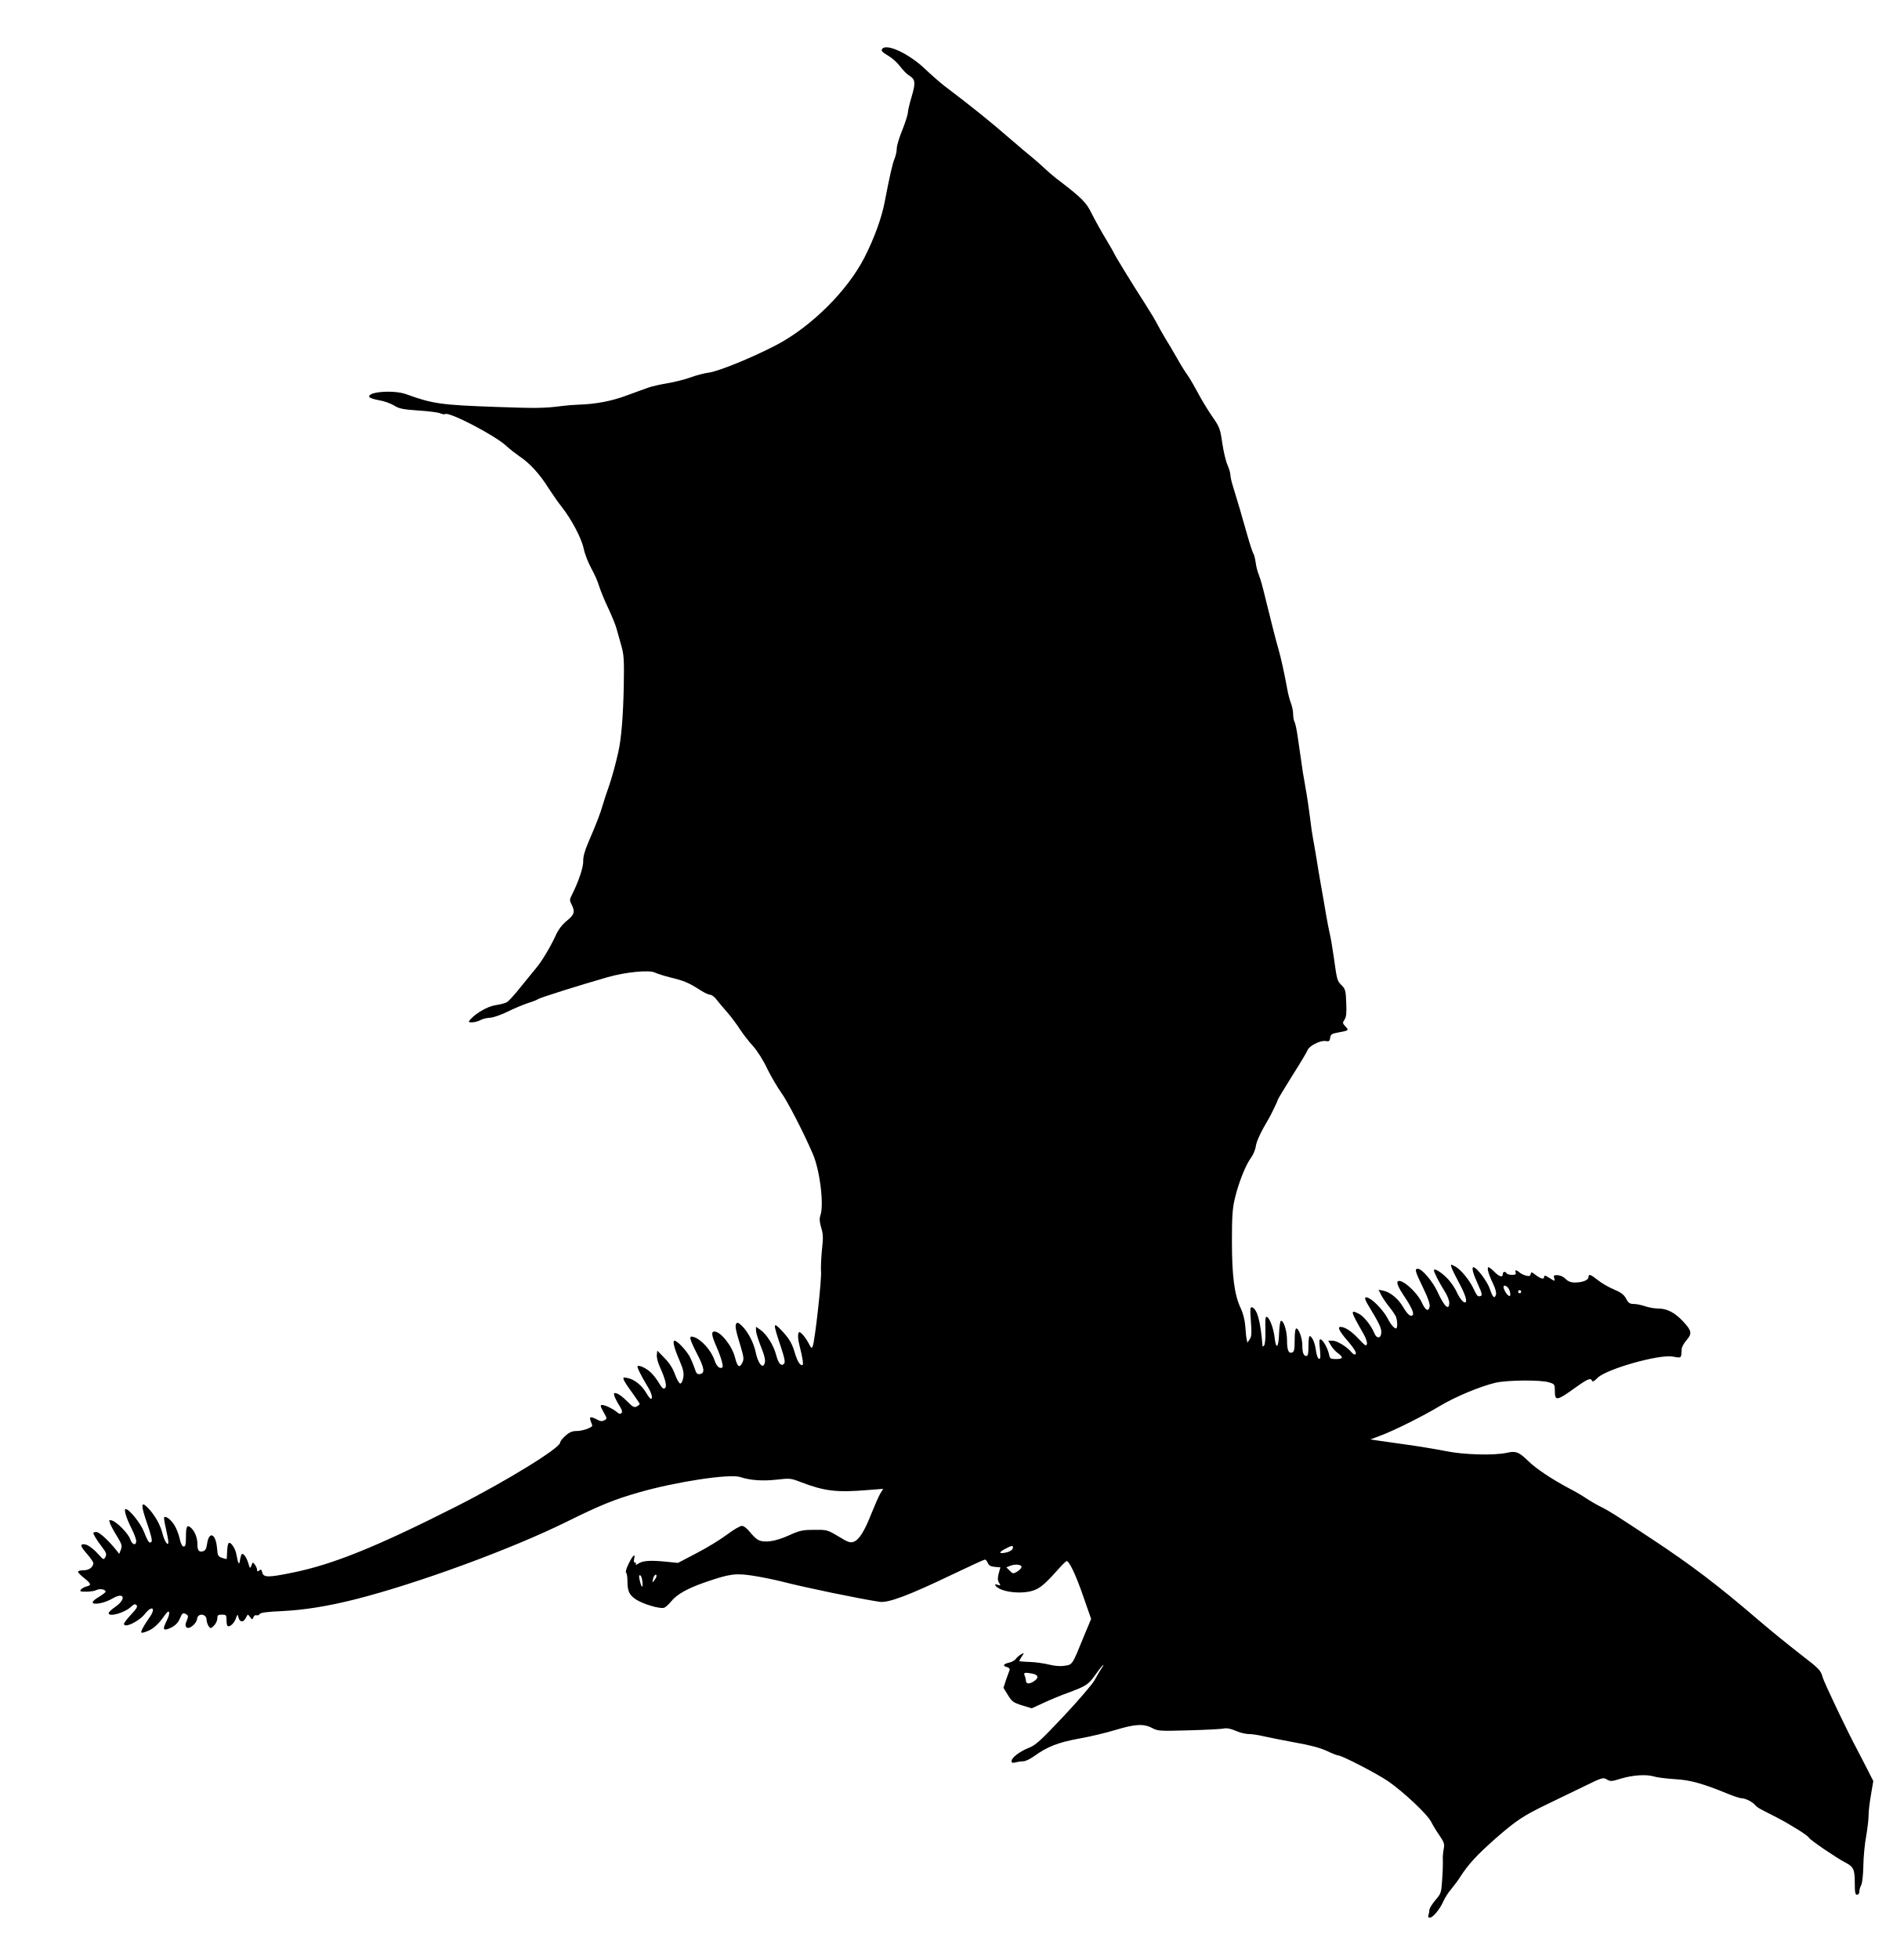
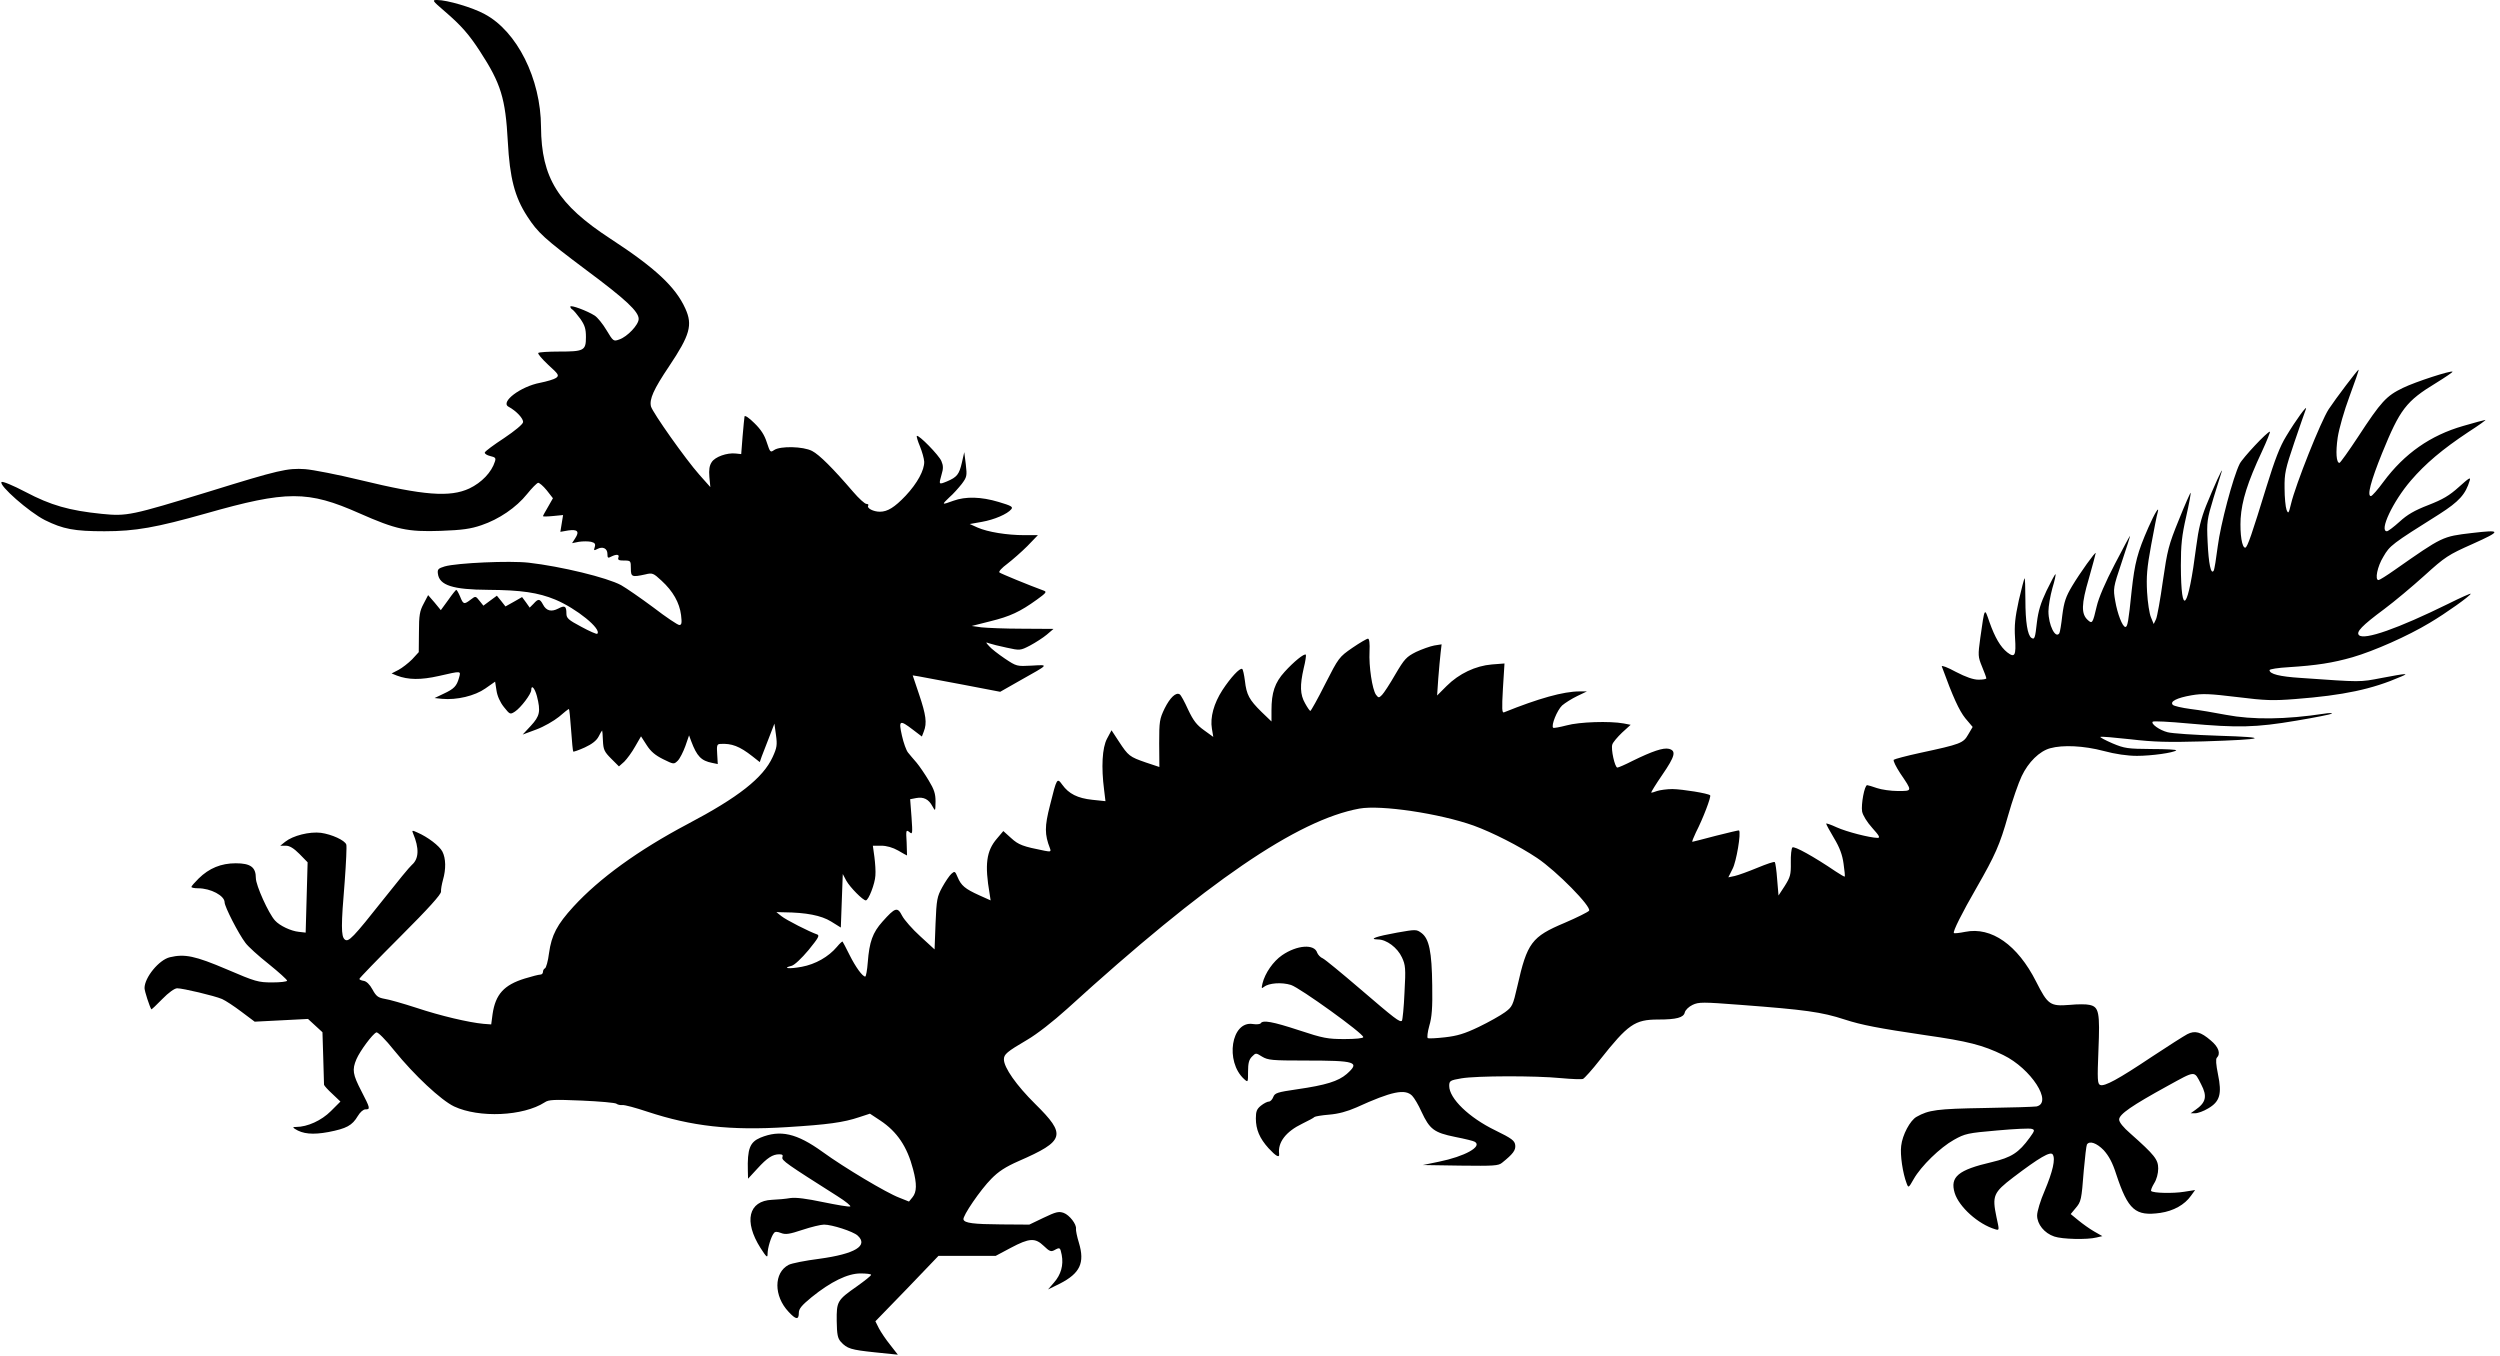
- <svg xmlns="http://www.w3.org/2000/svg" version="1.0" width="1244pt" height="1280pt" viewBox="0 0 1244 1280" preserveAspectRatio="xMidYMid meet">
-   <g transform="translate(0,1280) scale(0.1,-0.1)" fill="#000000" stroke="none">
-     <path d="M5767 12483 c-13 -13 -6 -21 38 -48 25 -14 59 -45 76 -68 17 -23 43 -50 59 -60 42 -26 44 -46 17 -139 -14 -46 -25 -94 -25 -107 -1 -13 -17 -63 -36 -111 -20 -48 -36 -102 -36 -119 0 -17 -6 -46 -13 -64 -15 -34 -32 -111 -67 -291 -19 -100 -69 -237 -131 -358 -112 -219 -349 -454 -579 -574 -158 -82 -376 -171 -440 -179 -30 -4 -83 -18 -118 -31 -35 -13 -103 -30 -150 -38 -48 -8 -105 -21 -127 -29 -22 -8 -85 -31 -140 -51 -98 -37 -205 -57 -315 -60 -30 -1 -80 -5 -110 -9 -113 -15 -172 -15 -425 -6 -365 13 -416 20 -593 84 -79 28 -250 16 -239 -18 2 -7 30 -16 63 -22 33 -5 77 -21 98 -34 33 -21 58 -26 156 -33 65 -4 130 -12 145 -18 15 -6 30 -9 32 -6 21 21 329 -139 403 -209 19 -18 58 -48 85 -67 65 -43 131 -114 189 -207 26 -40 64 -95 85 -121 66 -84 130 -205 145 -274 7 -35 30 -94 50 -130 21 -37 44 -90 52 -119 9 -28 35 -92 59 -142 23 -49 47 -108 53 -130 6 -22 20 -71 31 -110 18 -63 20 -91 17 -270 -4 -192 -16 -345 -36 -430 -18 -81 -43 -171 -62 -225 -11 -30 -28 -82 -38 -115 -18 -62 -36 -110 -96 -250 -23 -53 -34 -94 -33 -120 2 -39 -29 -132 -72 -218 -18 -34 -18 -40 -4 -67 24 -47 19 -66 -32 -107 -31 -26 -55 -57 -73 -98 -33 -71 -86 -161 -124 -207 -15 -18 -61 -74 -102 -125 -40 -51 -82 -97 -93 -102 -10 -6 -43 -14 -74 -19 -52 -8 -131 -54 -167 -97 -11 -13 -8 -15 16 -15 16 1 40 7 54 15 14 8 41 14 60 15 19 0 70 17 115 39 44 22 105 47 135 57 30 9 60 21 66 26 12 9 272 91 454 143 119 34 274 49 310 30 14 -7 62 -22 106 -33 83 -20 114 -33 191 -82 26 -17 55 -30 64 -30 10 0 28 -14 41 -31 13 -17 44 -54 69 -82 25 -29 62 -78 82 -109 20 -31 58 -81 86 -111 29 -33 68 -93 94 -149 25 -51 66 -121 91 -156 40 -54 147 -261 207 -401 47 -107 75 -338 49 -405 -6 -18 -5 -40 6 -77 13 -42 14 -68 5 -145 -5 -52 -8 -115 -6 -141 5 -51 -40 -454 -54 -488 -7 -18 -10 -16 -28 20 -12 22 -30 48 -41 58 -20 18 -20 18 -26 0 -3 -10 0 -43 8 -73 22 -87 28 -130 18 -130 -16 0 -32 26 -48 80 -19 63 -36 92 -83 143 -62 65 -62 57 -8 -105 25 -75 29 -100 20 -109 -19 -19 -37 3 -52 60 -15 59 -61 133 -102 162 l-29 20 0 -25 c0 -13 14 -58 30 -99 31 -78 35 -103 22 -125 -14 -21 -40 18 -53 78 -13 66 -51 138 -91 177 -22 21 -31 25 -37 14 -9 -14 -5 -39 30 -153 20 -68 21 -80 9 -103 -19 -36 -31 -27 -47 35 -19 76 -94 170 -135 170 -22 0 -18 -27 14 -100 30 -68 47 -129 38 -135 -18 -11 -38 8 -51 47 -21 64 -86 137 -136 152 -34 11 -30 -8 22 -110 49 -95 53 -127 18 -132 -17 -3 -24 5 -33 35 -7 21 -21 55 -31 75 -21 41 -83 108 -101 108 -15 0 -3 -49 33 -131 24 -57 29 -79 24 -110 -4 -22 -12 -39 -20 -39 -7 0 -22 27 -34 59 -14 40 -37 76 -69 108 l-47 48 -3 -27 c-2 -15 6 -49 18 -75 38 -85 50 -131 35 -143 -10 -8 -19 0 -38 32 -14 24 -38 55 -54 70 -29 28 -77 51 -87 41 -5 -5 23 -62 69 -138 24 -39 32 -75 18 -75 -5 0 -18 18 -31 40 -27 47 -77 88 -121 96 -28 6 -31 4 -25 -12 4 -11 29 -49 56 -85 26 -37 48 -69 48 -72 0 -4 -9 -11 -19 -17 -17 -8 -27 -3 -63 34 -24 25 -54 47 -66 51 -21 6 -23 4 -17 -17 4 -12 18 -40 32 -62 17 -27 22 -41 14 -49 -7 -7 -16 -6 -28 5 -25 22 -79 48 -98 48 -14 0 -13 -7 8 -45 25 -44 25 -45 6 -55 -14 -8 -27 -7 -48 5 -43 22 -52 20 -41 -11 6 -14 10 -27 10 -29 0 -13 -64 -35 -99 -35 -31 0 -49 -7 -76 -31 -19 -17 -35 -37 -35 -45 0 -35 -350 -251 -680 -418 -520 -263 -805 -378 -1066 -431 -160 -33 -192 -33 -200 0 -5 20 -9 23 -20 14 -11 -9 -14 -8 -14 3 0 8 -6 23 -14 34 -14 19 -15 18 -23 -5 -9 -22 -10 -21 -21 17 -14 45 -39 73 -46 51 -3 -8 -7 -25 -9 -39 -4 -30 -12 -14 -22 42 -6 40 -39 88 -51 75 -5 -4 -9 -29 -10 -55 -1 -26 -2 -48 -3 -49 0 -1 -14 3 -30 8 -26 9 -29 15 -33 65 -8 95 -53 113 -65 25 -4 -28 -11 -42 -24 -46 -29 -9 -39 3 -39 46 0 42 -18 87 -45 109 -23 19 -30 5 -30 -63 0 -48 -3 -62 -15 -62 -9 0 -19 18 -26 52 -6 28 -22 68 -34 87 -22 36 -57 63 -67 52 -3 -3 2 -36 11 -73 9 -38 16 -77 16 -88 0 -34 -26 4 -39 58 -13 52 -48 115 -89 159 -53 57 -55 30 -7 -107 22 -64 31 -103 25 -109 -14 -14 -23 -1 -50 67 -21 54 -96 147 -119 147 -14 0 5 -62 40 -130 16 -32 29 -67 29 -79 0 -33 -27 -25 -39 12 -13 37 -85 111 -119 122 -21 6 -21 5 -12 -21 6 -15 26 -53 46 -84 30 -50 33 -60 24 -85 l-11 -28 -22 28 c-50 62 -109 115 -127 115 -11 0 -20 -3 -20 -6 0 -10 22 -47 56 -91 29 -38 32 -48 23 -66 -11 -20 -12 -20 -44 15 -41 45 -75 68 -97 68 -27 0 -22 -14 22 -65 22 -25 40 -52 40 -58 -1 -27 -28 -47 -64 -47 -20 0 -36 -4 -36 -10 0 -5 18 -24 40 -41 47 -38 49 -46 15 -55 -13 -3 -29 -12 -36 -20 -10 -12 -4 -14 35 -14 26 0 56 5 67 11 21 11 59 4 59 -11 0 -4 -20 -20 -45 -35 -25 -14 -43 -31 -39 -37 10 -16 81 -1 130 28 75 44 92 -2 19 -54 -25 -17 -45 -36 -45 -42 0 -28 105 2 147 42 18 17 26 19 35 10 9 -9 0 -24 -35 -61 -26 -28 -47 -55 -47 -61 0 -31 97 14 137 65 49 61 74 37 28 -26 -36 -51 -57 -90 -51 -96 3 -4 24 2 46 12 38 17 69 47 111 107 27 37 34 12 11 -36 -28 -56 -28 -69 1 -61 41 13 69 36 83 71 15 36 20 39 43 25 12 -8 12 -14 1 -41 -10 -23 -10 -34 -1 -43 16 -16 65 23 69 56 5 40 62 33 62 -7 0 -12 6 -30 13 -41 13 -17 15 -17 35 3 12 12 22 33 22 47 0 21 5 25 30 25 27 0 30 -3 30 -33 0 -19 3 -37 6 -40 12 -12 42 13 54 45 12 33 12 33 19 8 8 -30 30 -32 45 -5 6 11 12 22 14 24 1 3 9 -4 16 -15 14 -18 15 -18 22 -1 3 10 13 16 20 13 7 -3 17 1 21 8 6 9 48 15 143 19 146 7 298 31 481 77 403 102 1021 328 1384 508 214 106 312 146 471 191 239 69 593 123 661 100 67 -22 148 -27 238 -17 86 10 93 9 155 -15 156 -60 237 -70 438 -53 l103 8 -20 -33 c-11 -19 -36 -77 -57 -129 -45 -115 -81 -172 -116 -184 -22 -8 -38 -3 -99 35 -72 43 -75 44 -159 43 -76 0 -94 -4 -167 -37 -86 -39 -160 -50 -200 -28 -12 6 -35 29 -53 51 -19 24 -40 40 -52 40 -12 0 -55 -25 -96 -56 -41 -31 -130 -86 -198 -121 l-124 -65 -78 8 c-101 10 -151 7 -180 -12 -14 -9 -21 -11 -18 -5 4 6 2 11 -4 11 -8 0 -10 9 -6 26 10 40 -11 20 -38 -37 -13 -27 -20 -51 -15 -55 5 -3 9 -27 9 -54 0 -67 12 -92 56 -121 46 -30 157 -63 183 -54 10 3 31 22 48 43 37 45 104 83 219 123 160 55 197 61 310 44 54 -8 142 -26 194 -39 150 -39 515 -114 637 -132 56 -9 192 42 471 176 115 55 213 100 218 100 5 0 14 -10 19 -23 7 -16 20 -23 46 -25 l36 -3 -11 -40 c-8 -30 -7 -45 2 -60 12 -19 11 -20 -9 -14 -15 5 -19 4 -15 -4 27 -42 167 -61 249 -33 46 16 78 44 167 144 24 27 46 48 50 48 17 0 61 -92 109 -232 l51 -146 -51 -122 c-73 -180 -71 -177 -123 -184 -28 -5 -66 -1 -103 8 -32 8 -88 16 -125 17 -38 1 -68 4 -68 6 0 2 8 15 17 30 17 26 17 26 -4 14 -12 -6 -28 -20 -35 -30 -7 -10 -28 -22 -46 -25 -37 -9 -42 -21 -11 -29 12 -3 19 -11 16 -19 -3 -7 -13 -36 -23 -64 l-17 -52 29 -47 c26 -43 36 -50 93 -68 l63 -19 76 35 c43 20 114 50 160 66 120 45 134 53 181 120 42 60 71 87 35 34 -10 -16 -30 -49 -44 -75 -15 -26 -105 -131 -201 -233 -150 -159 -181 -188 -228 -206 -61 -25 -111 -64 -111 -86 0 -12 6 -13 28 -8 15 4 37 7 49 7 12 -1 43 14 70 33 85 62 160 91 293 115 69 12 175 37 237 56 129 39 186 43 242 13 38 -20 51 -20 238 -15 109 3 212 8 229 12 22 4 46 -1 79 -15 26 -12 64 -21 83 -21 20 0 63 -6 96 -14 34 -8 126 -26 206 -41 98 -17 166 -35 209 -55 35 -17 69 -30 76 -30 23 0 250 -117 325 -168 100 -69 257 -216 282 -266 11 -22 36 -63 55 -90 30 -44 33 -55 27 -86 -4 -19 -7 -51 -6 -70 1 -19 0 -77 -4 -128 -6 -90 -7 -94 -45 -138 -21 -25 -39 -54 -39 -64 0 -10 -3 -25 -6 -34 -4 -10 -1 -16 9 -16 20 0 66 55 89 108 11 24 34 60 52 80 17 21 45 57 60 82 51 79 108 141 227 246 137 120 185 151 338 225 62 30 170 82 240 116 120 59 127 61 151 46 24 -14 32 -13 93 6 77 23 167 29 217 13 19 -6 79 -13 134 -17 101 -5 185 -29 350 -97 38 -15 77 -28 88 -28 24 0 70 -24 87 -44 7 -9 25 -22 40 -29 14 -8 60 -31 101 -52 87 -45 206 -119 211 -133 5 -13 183 -134 236 -161 55 -28 63 -45 63 -135 0 -61 3 -76 15 -76 8 0 15 9 15 21 0 11 5 30 12 42 7 13 13 68 14 127 1 58 9 143 18 190 8 47 16 108 16 135 0 28 7 90 16 139 l15 89 -50 98 c-28 54 -55 107 -60 116 -51 93 -212 430 -221 464 -12 44 -23 56 -127 136 -123 96 -189 150 -293 238 -264 227 -439 359 -685 522 -259 171 -287 189 -345 218 -30 15 -73 40 -95 55 -22 15 -70 44 -108 63 -120 64 -220 131 -270 180 -60 59 -82 68 -138 55 -83 -19 -284 -14 -404 11 -60 12 -175 31 -255 42 -80 11 -165 23 -190 27 l-45 7 61 23 c84 30 279 127 394 196 102 61 261 127 361 151 77 18 295 20 350 3 37 -11 39 -13 39 -54 0 -71 11 -69 138 22 77 55 97 63 105 42 3 -9 16 -2 36 19 58 58 404 156 493 139 57 -10 54 -13 57 51 1 12 15 38 32 57 37 43 34 61 -24 123 -52 56 -104 83 -160 83 -25 0 -64 7 -87 15 -23 8 -57 15 -74 15 -26 0 -35 6 -50 34 -14 27 -33 41 -80 61 -34 14 -82 42 -105 61 -48 38 -61 42 -61 19 0 -19 -40 -35 -89 -35 -26 0 -44 7 -60 23 -13 14 -34 24 -52 25 -26 1 -29 -2 -23 -20 6 -21 6 -21 -30 1 -30 19 -36 20 -36 7 0 -18 -23 -12 -60 17 -23 17 -25 17 -28 2 -3 -13 -10 -15 -30 -10 -15 4 -34 13 -43 21 -20 18 -33 18 -25 -1 4 -11 -2 -15 -24 -15 -16 0 -32 5 -35 10 -9 15 -25 12 -25 -5 0 -24 -24 -17 -55 15 -16 16 -33 30 -38 30 -13 0 -1 -44 29 -107 16 -32 23 -61 19 -73 -9 -29 -21 -17 -40 39 -16 48 -86 141 -107 141 -13 0 -3 -40 27 -106 35 -76 35 -84 5 -84 -5 0 -18 20 -29 45 -26 58 -86 132 -124 151 -28 15 -29 15 -22 -8 4 -13 27 -59 51 -104 41 -76 55 -124 36 -124 -13 0 -36 30 -55 72 -9 20 -33 56 -53 78 -40 44 -94 78 -94 60 0 -14 33 -78 70 -137 17 -26 30 -60 30 -75 0 -56 -33 -25 -77 72 -31 67 -101 150 -128 150 -23 0 -18 -17 34 -124 31 -63 46 -107 43 -122 -7 -38 -27 -28 -52 27 -34 71 -134 158 -157 136 -8 -9 7 -44 41 -94 48 -71 68 -115 57 -126 -14 -14 -34 5 -65 57 -30 51 -83 94 -127 103 l-31 6 17 -34 c10 -19 32 -52 50 -74 18 -22 37 -50 44 -62 13 -25 15 -83 3 -83 -13 0 -37 30 -56 68 -23 44 -83 110 -118 128 -35 18 -37 4 -5 -48 69 -114 84 -146 83 -173 -1 -42 -30 -45 -46 -5 -20 49 -67 108 -99 125 -60 31 -58 21 28 -129 16 -27 26 -57 23 -68 -4 -16 -12 -11 -56 36 -45 48 -87 76 -117 76 -21 0 -6 -30 46 -90 51 -59 67 -90 46 -90 -5 0 -15 8 -22 17 -28 34 -93 73 -121 73 l-29 0 18 -31 c10 -17 30 -40 46 -51 37 -27 34 -38 -13 -38 -35 0 -40 3 -45 28 -8 40 -38 95 -54 100 -11 4 -12 -8 -6 -63 5 -54 4 -66 -7 -63 -7 3 -16 26 -19 54 -6 49 -26 94 -41 94 -5 0 -8 -29 -8 -65 0 -49 -3 -65 -14 -65 -18 0 -26 22 -26 71 0 44 -23 109 -39 109 -7 0 -11 -29 -11 -75 0 -60 -3 -77 -16 -82 -24 -9 -34 15 -34 80 0 59 -21 127 -39 127 -6 0 -11 -36 -13 -83 -3 -94 -20 -109 -29 -27 -7 58 -30 123 -48 134 -13 8 -14 -4 -12 -99 1 -38 -3 -77 -8 -85 -6 -8 -11 -10 -11 -5 -13 162 -35 243 -69 253 -12 4 -13 -12 -7 -92 6 -78 4 -100 -8 -117 l-15 -22 -5 24 c-3 13 -7 52 -9 87 -3 38 -15 84 -30 115 -41 86 -57 210 -57 435 0 166 3 215 20 285 24 101 71 218 105 263 13 17 28 51 31 75 6 36 34 95 84 179 15 25 60 118 60 125 0 3 42 73 94 156 52 82 97 157 100 167 9 27 82 65 116 60 25 -4 29 -1 32 21 3 22 10 27 48 34 74 13 76 15 52 40 -20 21 -20 25 -6 45 11 17 14 42 11 109 -3 80 -6 91 -30 115 -30 30 -30 30 -52 188 -9 63 -21 133 -27 155 -5 22 -16 78 -24 125 -8 47 -22 132 -33 190 -10 58 -24 139 -30 180 -7 41 -16 95 -21 120 -5 25 -14 88 -20 140 -7 52 -18 133 -27 180 -8 47 -16 96 -19 110 -2 14 -8 54 -13 90 -5 36 -15 101 -21 144 -6 44 -15 87 -20 97 -6 10 -10 34 -10 53 0 20 -7 53 -15 73 -8 21 -19 63 -24 93 -17 95 -41 203 -56 255 -14 47 -51 191 -81 315 -27 111 -37 146 -49 176 -7 17 -17 53 -20 80 -4 27 -11 54 -16 59 -4 6 -22 60 -39 120 -35 125 -64 223 -91 310 -11 33 -19 70 -19 82 0 12 -9 42 -19 65 -11 24 -26 88 -34 143 -14 95 -17 104 -70 180 -30 44 -72 114 -93 155 -22 41 -51 91 -65 110 -14 19 -45 69 -68 110 -23 41 -58 100 -77 130 -18 30 -42 73 -53 94 -10 21 -47 82 -81 135 -82 127 -200 320 -200 326 0 2 -24 44 -53 92 -29 48 -71 123 -92 165 -38 78 -66 105 -234 233 -14 11 -46 38 -71 61 -25 24 -63 57 -86 76 -23 18 -80 67 -128 108 -150 130 -264 222 -444 358 -31 24 -89 75 -129 113 -101 96 -244 164 -276 132z m4097 -8115 c5 -15 7 -31 3 -35 -8 -8 -33 23 -41 50 -8 30 27 16 38 -15z m76 -8 c0 -5 -4 -10 -10 -10 -5 0 -10 5 -10 10 0 6 5 10 10 10 6 0 10 -4 10 -10z m-3322 -1677 c-2 -9 -18 -21 -36 -25 -53 -14 -61 -3 -17 20 49 26 57 27 53 5z m57 -121 c0 -7 -12 -21 -27 -30 -27 -16 -29 -16 -50 5 l-22 22 25 10 c32 13 74 9 74 -7z m-2477 -98 c4 -46 -6 -40 -18 11 -6 26 -5 35 3 32 7 -2 13 -21 15 -43z m92 38 c0 -5 -6 -17 -14 -27 -13 -18 -14 -18 -9 8 5 24 23 39 23 19z m2459 -638 c36 -8 40 -27 9 -48 -30 -21 -54 -20 -54 2 -1 9 -4 25 -9 35 -8 19 2 21 54 11z" />
+ <svg xmlns="http://www.w3.org/2000/svg" version="1.0" width="1280pt" height="694pt" viewBox="0 0 1280 694" preserveAspectRatio="xMidYMid meet">
+   <g transform="translate(0,694) scale(0.1,-0.1)" fill="#000000" stroke="none">
+     <path d="M2277 6882 c85 -73 124 -118 180 -204 108 -166 131 -241 143 -463 10 -186 35 -283 99 -382 55 -85 87 -114 303 -276 203 -151 268 -212 268 -250 0 -30 -58 -91 -99 -105 -30 -11 -31 -10 -66 48 -19 32 -46 65 -60 74 -37 24 -125 57 -125 46 0 -5 5 -12 11 -15 6 -4 24 -25 40 -47 23 -33 29 -51 29 -94 0 -69 -10 -74 -138 -74 -54 0 -102 -3 -106 -7 -4 -4 19 -31 51 -61 54 -49 57 -54 40 -67 -10 -7 -47 -18 -82 -25 -100 -19 -204 -98 -162 -122 41 -22 78 -62 75 -80 -2 -11 -42 -44 -97 -81 -52 -34 -97 -67 -99 -74 -1 -6 11 -14 28 -18 26 -6 30 -10 24 -28 -17 -55 -68 -108 -131 -138 -99 -46 -233 -36 -558 43 -115 28 -243 53 -283 56 -90 6 -134 -4 -492 -115 -399 -122 -419 -127 -549 -114 -167 17 -261 44 -390 112 -65 34 -118 56 -123 51 -16 -16 141 -154 222 -195 93 -46 150 -57 305 -57 158 0 264 19 519 91 415 118 522 118 786 1 188 -83 246 -96 417 -90 109 4 153 10 208 29 89 30 178 90 234 160 24 30 49 55 56 57 6 1 26 -16 44 -38 l32 -41 -25 -44 c-14 -24 -26 -45 -26 -48 0 -2 23 -2 52 1 l51 5 -7 -43 -7 -43 40 7 c48 7 59 -5 36 -40 l-16 -25 35 7 c20 3 47 3 62 0 20 -5 24 -11 19 -27 -6 -18 -4 -19 13 -10 28 15 52 3 52 -25 0 -21 3 -23 19 -14 28 14 44 12 37 -5 -4 -12 3 -15 29 -15 34 0 35 -1 35 -40 0 -44 5 -46 74 -31 36 9 41 7 83 -32 59 -54 92 -113 100 -176 5 -41 3 -51 -9 -51 -8 0 -68 40 -133 90 -66 49 -140 100 -165 114 -72 39 -307 96 -473 115 -97 11 -367 -1 -430 -19 -33 -10 -38 -15 -35 -37 7 -60 77 -82 258 -83 168 -1 256 -14 343 -50 108 -45 239 -151 215 -175 -3 -3 -40 13 -82 36 -66 35 -76 44 -76 68 0 38 -8 43 -42 25 -35 -18 -61 -12 -78 21 -16 30 -24 31 -48 4 l-20 -20 -19 27 -20 27 -42 -24 -43 -24 -22 28 -22 27 -34 -25 -35 -26 -20 25 c-20 25 -20 25 -45 6 -34 -26 -38 -25 -54 15 -8 19 -17 35 -20 35 -2 0 -21 -23 -41 -52 l-38 -52 -32 39 -33 38 -23 -44 c-20 -37 -24 -59 -24 -146 l-1 -102 -34 -37 c-19 -19 -51 -44 -70 -54 l-35 -18 27 -11 c58 -22 122 -23 215 -2 118 27 113 27 103 -10 -12 -42 -25 -56 -79 -81 l-46 -22 38 -4 c76 -7 168 15 222 53 l50 35 7 -45 c4 -28 18 -60 38 -85 31 -39 32 -39 57 -23 30 20 83 90 83 110 0 30 18 10 29 -31 20 -79 15 -102 -31 -152 l-42 -45 70 26 c38 14 90 44 116 65 25 22 48 40 51 40 2 0 7 -48 11 -107 4 -59 9 -109 11 -111 2 -2 28 7 59 21 37 17 60 35 71 56 8 17 17 31 18 31 1 0 3 -23 4 -52 2 -46 7 -57 42 -92 l40 -40 27 24 c14 14 40 49 56 78 l30 52 29 -45 c21 -33 44 -52 84 -72 55 -27 55 -27 75 -8 11 11 28 45 39 75 l19 55 11 -30 c29 -77 51 -100 107 -111 l29 -6 -3 51 c-3 44 -1 51 15 52 59 4 100 -12 165 -63 l38 -30 10 29 c6 15 23 59 38 98 l27 70 8 -58 c7 -51 5 -65 -17 -113 -49 -107 -175 -206 -437 -344 -251 -133 -450 -277 -583 -422 -84 -92 -112 -145 -125 -238 -5 -41 -15 -76 -21 -78 -5 -2 -10 -10 -10 -18 0 -8 -6 -14 -14 -14 -8 0 -43 -9 -79 -20 -107 -33 -150 -81 -165 -182 l-7 -53 -40 3 c-75 7 -220 41 -343 82 -68 22 -141 43 -163 46 -33 6 -43 13 -62 48 -14 26 -31 42 -45 44 -12 2 -22 6 -22 10 0 4 94 101 210 217 144 144 209 216 208 230 -1 11 4 38 10 60 16 55 15 110 -3 145 -15 29 -75 75 -129 98 -26 12 -28 11 -21 -5 32 -76 30 -130 -6 -161 -11 -9 -75 -87 -142 -172 -160 -202 -183 -226 -202 -210 -19 16 -19 72 0 298 7 95 11 180 8 188 -8 22 -74 52 -130 60 -58 7 -143 -14 -183 -46 l-25 -20 28 0 c20 0 41 -13 70 -42 l42 -43 -5 -180 -5 -180 -35 4 c-40 4 -98 31 -122 58 -33 36 -98 180 -98 217 0 56 -27 76 -103 76 -75 0 -136 -25 -190 -78 -20 -20 -37 -39 -37 -43 0 -4 15 -7 34 -7 65 0 136 -38 136 -72 0 -22 71 -161 107 -208 13 -18 67 -67 119 -108 52 -42 94 -80 94 -85 0 -5 -34 -9 -76 -9 -72 0 -86 4 -233 67 -162 69 -215 80 -291 62 -56 -13 -130 -104 -130 -158 0 -16 26 -95 35 -109 1 -1 26 22 56 53 32 33 63 55 76 55 29 0 190 -38 230 -55 18 -8 62 -37 99 -65 l68 -51 137 7 136 7 37 -34 37 -34 4 -130 c2 -71 4 -134 4 -139 1 -5 20 -26 43 -47 l41 -39 -49 -49 c-48 -48 -120 -81 -178 -81 -17 0 -18 -2 -6 -10 40 -26 91 -31 172 -16 92 18 121 33 150 82 12 20 28 34 39 34 26 0 25 5 -21 94 -44 85 -48 109 -25 163 18 42 83 130 102 137 7 3 45 -34 92 -93 102 -126 239 -254 306 -286 128 -60 354 -50 464 21 20 14 47 15 190 9 91 -4 171 -11 177 -16 6 -5 20 -8 30 -7 11 2 69 -14 129 -34 228 -75 423 -97 713 -79 210 13 291 24 371 51 l55 18 53 -35 c86 -57 138 -134 168 -250 20 -75 19 -116 -3 -143 l-18 -22 -50 20 c-64 24 -282 154 -392 234 -133 96 -217 115 -319 73 -54 -23 -67 -57 -64 -170 l1 -40 48 52 c50 55 78 73 112 73 16 0 20 -4 16 -15 -6 -16 24 -36 281 -199 43 -27 72 -51 66 -53 -7 -3 -69 8 -138 22 -86 18 -139 25 -168 21 -23 -4 -65 -8 -94 -9 -121 -5 -146 -110 -59 -247 31 -48 36 -52 36 -29 0 29 18 88 32 105 6 9 16 9 37 1 23 -9 43 -6 109 16 45 15 95 27 111 27 41 0 149 -35 172 -56 57 -52 -13 -94 -196 -119 -71 -9 -142 -23 -157 -31 -77 -40 -77 -160 0 -241 37 -40 52 -42 52 -5 0 21 14 38 65 80 99 80 185 122 251 122 30 0 54 -3 54 -7 0 -5 -32 -30 -71 -58 -103 -72 -106 -78 -105 -179 1 -69 5 -88 21 -106 32 -35 51 -41 175 -54 l117 -12 -39 50 c-22 27 -48 66 -58 85 l-18 36 162 167 161 168 147 0 146 0 77 41 c96 51 125 52 169 10 29 -28 37 -31 54 -22 29 16 30 15 38 -24 10 -53 -4 -101 -39 -141 l-31 -36 61 30 c103 53 128 106 97 209 -10 32 -16 64 -15 71 4 23 -33 71 -63 82 -26 9 -40 5 -103 -25 l-73 -35 -142 1 c-146 1 -189 7 -195 25 -6 17 88 154 143 209 36 37 73 61 139 90 238 104 246 134 85 293 -96 95 -160 186 -160 228 0 26 15 39 119 100 50 29 133 94 205 159 714 650 1179 967 1496 1025 110 20 411 -25 585 -87 96 -35 234 -105 325 -166 100 -67 280 -250 266 -270 -6 -7 -62 -35 -125 -62 -169 -71 -192 -102 -242 -324 -23 -100 -26 -106 -64 -134 -22 -16 -82 -50 -134 -75 -73 -35 -111 -46 -173 -53 -44 -5 -83 -7 -88 -4 -4 3 -1 31 8 63 13 43 17 92 15 207 -2 173 -16 239 -55 268 -26 19 -28 19 -125 2 -106 -19 -149 -34 -98 -35 44 0 100 -42 123 -92 18 -39 20 -55 13 -180 -3 -75 -10 -140 -13 -144 -11 -10 -36 10 -218 166 -91 78 -175 147 -187 153 -13 5 -25 19 -29 29 -14 46 -103 40 -180 -13 -45 -31 -87 -91 -100 -144 -6 -26 -5 -28 7 -18 25 20 91 25 139 10 46 -15 370 -248 370 -267 0 -6 -39 -10 -96 -10 -86 0 -109 4 -233 45 -137 45 -185 53 -196 36 -3 -5 -21 -7 -40 -4 -111 18 -144 -192 -45 -282 20 -18 20 -17 20 38 0 44 5 62 20 77 20 20 20 20 52 0 30 -18 51 -20 219 -20 263 0 284 -7 214 -69 -43 -37 -107 -57 -253 -78 -103 -15 -115 -19 -123 -40 -5 -13 -15 -23 -22 -23 -8 0 -26 -9 -41 -21 -21 -17 -26 -29 -26 -65 0 -57 19 -102 65 -153 38 -41 57 -52 54 -28 -7 58 34 113 119 154 31 15 59 30 62 34 3 3 37 9 75 12 48 4 92 16 140 37 182 83 249 96 285 60 11 -11 33 -48 48 -82 42 -90 64 -107 172 -129 51 -10 96 -21 101 -25 40 -24 -51 -75 -184 -102 l-82 -17 192 -3 c172 -2 195 -1 214 15 56 45 70 64 67 90 -3 23 -17 34 -103 76 -134 65 -235 163 -235 227 0 26 4 29 63 39 77 13 376 14 509 1 54 -5 105 -7 113 -4 8 4 47 47 86 97 145 183 179 207 299 207 94 0 130 10 136 36 3 13 21 30 40 39 32 15 51 15 247 0 329 -25 413 -36 532 -75 86 -28 175 -45 412 -80 218 -31 296 -51 400 -102 142 -69 255 -244 170 -263 -12 -2 -132 -6 -267 -8 -243 -4 -285 -10 -347 -45 -33 -18 -73 -93 -79 -149 -6 -46 8 -140 28 -192 9 -24 10 -24 36 22 38 67 136 162 206 201 57 32 71 35 221 48 88 8 168 12 178 8 16 -5 15 -9 -11 -45 -56 -77 -93 -101 -194 -125 -172 -40 -215 -75 -190 -158 22 -71 120 -160 208 -186 21 -6 21 -6 6 62 -23 110 -16 126 86 204 133 101 191 135 202 117 15 -23 0 -87 -41 -185 -22 -50 -39 -107 -39 -127 0 -45 37 -91 88 -108 40 -14 169 -17 216 -5 l30 7 -42 24 c-23 13 -59 39 -81 57 l-39 32 24 29 c30 35 31 42 43 195 6 67 13 127 16 132 13 21 50 8 86 -29 26 -29 45 -63 64 -123 61 -184 98 -216 226 -198 67 10 124 41 157 88 l21 29 -57 -9 c-56 -9 -157 -7 -168 4 -3 3 4 21 15 39 13 20 21 51 21 76 0 46 -18 69 -142 179 -37 32 -58 58 -58 72 0 27 66 72 248 172 146 80 135 80 172 8 32 -61 25 -93 -30 -131 l-24 -17 23 0 c14 0 44 11 67 25 60 35 71 74 50 175 -10 49 -12 78 -6 84 21 21 10 55 -31 89 -51 44 -81 52 -120 32 -17 -9 -99 -61 -182 -116 -172 -115 -242 -153 -264 -144 -14 5 -15 28 -9 178 8 194 3 222 -46 232 -15 4 -61 4 -101 0 -100 -8 -112 0 -172 119 -95 188 -229 282 -363 255 -30 -6 -56 -9 -58 -6 -7 6 42 104 116 232 95 166 119 219 161 368 22 78 54 170 70 203 34 72 91 128 146 143 65 18 172 13 274 -14 59 -16 122 -25 170 -25 75 0 188 16 201 28 4 4 -53 7 -126 7 -123 1 -138 3 -200 29 -37 16 -65 31 -62 33 2 3 71 -3 153 -12 120 -14 191 -16 373 -11 322 10 350 21 80 29 -124 4 -241 12 -262 18 -40 10 -87 43 -76 54 3 4 85 0 181 -9 255 -23 347 -21 553 14 97 16 180 33 183 36 3 4 -14 4 -39 0 -197 -30 -366 -32 -503 -6 -57 11 -139 25 -182 30 -44 6 -84 15 -90 21 -17 17 20 36 95 49 57 10 94 8 235 -9 144 -18 184 -19 298 -10 246 19 392 50 541 115 43 18 28 17 -99 -7 -115 -22 -101 -22 -415 0 -109 7 -160 20 -160 40 0 5 44 12 98 15 142 9 226 22 327 51 110 32 282 108 395 176 83 49 209 139 210 149 0 3 -52 -20 -116 -52 -256 -126 -429 -187 -456 -160 -16 16 14 48 130 134 51 38 143 115 205 171 106 96 121 106 247 162 149 67 149 74 -4 56 -152 -18 -149 -17 -395 -189 -41 -29 -78 -52 -83 -52 -20 0 -6 70 25 120 33 57 42 64 287 218 100 64 134 101 155 172 6 19 -4 13 -55 -33 -50 -45 -83 -64 -157 -93 -70 -27 -108 -49 -147 -85 -30 -27 -59 -49 -65 -49 -41 0 30 152 123 260 74 86 160 159 294 248 53 34 92 62 87 62 -4 0 -56 -14 -114 -31 -167 -48 -300 -141 -407 -285 -30 -41 -59 -74 -65 -74 -21 0 0 78 57 219 92 226 123 267 278 361 47 29 85 55 83 57 -8 7 -188 -51 -254 -83 -85 -41 -111 -69 -230 -251 -48 -73 -91 -133 -95 -133 -16 0 -20 54 -9 130 7 46 33 137 61 212 27 73 48 133 46 135 -3 3 -119 -150 -153 -202 -40 -61 -170 -387 -193 -485 -12 -50 -14 -52 -23 -30 -5 14 -10 63 -10 110 -1 77 4 99 50 235 28 83 55 159 59 170 10 28 -50 -54 -101 -139 -32 -52 -58 -120 -100 -256 -75 -244 -98 -312 -109 -314 -17 -2 -28 68 -24 149 6 91 35 185 109 343 26 56 44 102 41 102 -14 0 -140 -135 -155 -165 -34 -68 -98 -311 -112 -421 -8 -63 -17 -120 -21 -126 -14 -22 -26 36 -31 147 -5 105 -3 115 30 225 20 63 38 124 42 135 10 34 -43 -83 -80 -175 -25 -63 -39 -119 -50 -206 -42 -329 -78 -374 -79 -99 0 105 5 153 27 249 15 66 25 121 23 123 -1 2 -29 -60 -60 -138 -53 -130 -59 -155 -82 -313 -13 -94 -29 -182 -35 -196 l-12 -25 -14 34 c-8 18 -17 77 -20 130 -4 78 -1 122 21 241 15 80 29 154 33 165 11 40 -14 0 -47 -75 -57 -130 -70 -181 -86 -325 -16 -158 -21 -185 -32 -185 -15 0 -41 68 -52 133 -11 64 -11 67 33 198 25 74 44 135 43 136 -1 1 -36 -64 -78 -145 -49 -94 -83 -173 -93 -217 -20 -86 -23 -90 -45 -70 -35 31 -34 81 5 213 19 68 35 126 35 130 0 11 -81 -102 -121 -169 -32 -54 -41 -80 -50 -149 -5 -46 -12 -87 -15 -92 -20 -31 -56 42 -56 112 0 25 9 78 20 118 12 39 19 72 16 72 -3 0 -23 -38 -46 -85 -30 -63 -42 -104 -49 -161 -9 -82 -12 -90 -28 -80 -20 13 -31 82 -31 195 0 63 -2 112 -4 110 -3 -2 -16 -54 -30 -114 -19 -88 -23 -127 -19 -191 6 -91 -1 -104 -40 -74 -35 28 -63 76 -91 155 -26 76 -24 79 -47 -82 -12 -88 -12 -95 9 -146 12 -29 22 -56 22 -60 0 -4 -18 -7 -40 -7 -26 0 -64 13 -116 40 -42 23 -74 35 -72 28 57 -157 89 -226 120 -265 l38 -45 -23 -39 c-25 -44 -38 -49 -247 -94 -69 -15 -129 -31 -134 -35 -4 -5 11 -35 33 -69 63 -93 64 -91 -12 -91 -35 0 -84 7 -107 15 -23 8 -46 15 -50 15 -14 0 -32 -99 -26 -135 4 -20 25 -54 52 -84 36 -40 42 -51 27 -51 -41 1 -158 31 -209 54 -30 14 -54 22 -54 19 0 -4 18 -37 40 -74 29 -48 43 -86 49 -131 5 -35 8 -64 6 -66 -1 -2 -22 10 -46 26 -112 76 -213 132 -222 123 -5 -5 -9 -40 -8 -78 1 -62 -3 -74 -31 -119 l-32 -49 -7 83 c-3 45 -9 85 -12 88 -3 4 -43 -10 -89 -29 -46 -19 -98 -38 -116 -42 l-33 -7 22 44 c19 36 44 183 33 196 -1 2 -54 -11 -118 -27 -64 -17 -119 -31 -121 -31 -3 0 5 21 18 48 37 72 79 183 73 190 -10 10 -140 31 -193 32 -28 0 -64 -5 -79 -10 -15 -6 -28 -9 -30 -8 -1 2 24 43 57 91 66 96 72 123 34 133 -29 7 -85 -12 -187 -62 -37 -19 -72 -34 -77 -34 -13 0 -34 95 -26 118 3 11 26 38 50 61 l44 40 -36 7 c-71 13 -227 8 -292 -10 -35 -9 -66 -15 -69 -12 -11 12 20 89 46 114 15 13 50 35 77 48 l50 24 -38 0 c-82 0 -210 -36 -386 -107 -11 -5 -12 16 -6 122 l8 128 -65 -5 c-83 -7 -168 -47 -231 -110 l-49 -49 6 88 c4 48 9 107 12 131 l5 43 -38 -6 c-21 -4 -63 -19 -93 -33 -49 -25 -59 -35 -106 -115 -28 -49 -59 -96 -68 -105 -16 -16 -18 -16 -31 1 -19 27 -37 145 -33 222 2 41 -1 65 -8 65 -6 0 -42 -21 -80 -47 -68 -47 -70 -50 -139 -185 -38 -76 -73 -138 -76 -138 -3 0 -15 17 -27 39 -26 45 -27 92 -7 180 9 35 13 66 11 69 -8 8 -62 -36 -109 -88 -50 -55 -67 -106 -67 -197 l0 -57 -51 49 c-63 62 -77 88 -85 159 -4 31 -10 59 -14 61 -12 7 -59 -44 -101 -108 -44 -68 -64 -140 -54 -198 l7 -42 -47 34 c-38 27 -55 49 -82 106 -18 40 -37 75 -43 78 -19 12 -49 -16 -77 -72 -26 -54 -28 -66 -28 -179 l1 -121 -69 23 c-84 29 -90 34 -138 107 l-38 58 -23 -43 c-25 -47 -30 -146 -15 -262 l7 -58 -67 7 c-76 8 -121 31 -154 77 -27 37 -28 36 -63 -105 -28 -109 -28 -149 0 -221 6 -16 3 -18 -27 -12 -111 22 -134 30 -172 65 l-40 36 -33 -39 c-54 -63 -63 -132 -37 -283 l5 -33 -58 26 c-73 33 -93 50 -111 93 -13 31 -15 32 -32 17 -10 -9 -31 -40 -47 -69 -26 -48 -29 -62 -34 -185 l-5 -133 -73 67 c-40 36 -82 84 -93 105 -24 47 -35 44 -101 -30 -50 -56 -67 -103 -75 -208 -3 -40 -9 -73 -13 -73 -14 0 -49 48 -80 110 -18 36 -34 67 -36 69 -2 2 -15 -10 -29 -27 -43 -51 -110 -89 -180 -102 -64 -12 -104 -8 -52 5 15 4 50 37 87 81 51 63 58 75 43 80 -36 12 -159 74 -183 94 l-25 20 40 -1 c112 -1 190 -16 240 -47 l50 -31 5 137 5 137 18 -34 c19 -34 85 -101 100 -101 14 0 47 86 49 127 2 21 -1 64 -5 95 l-8 58 43 0 c27 0 59 -9 87 -25 23 -14 44 -25 45 -25 0 0 -1 30 -2 67 -4 63 -3 66 14 53 16 -14 17 -10 11 76 l-7 92 31 6 c38 7 64 -6 83 -42 15 -27 15 -27 16 24 0 40 -7 62 -35 108 -19 32 -47 73 -62 91 -16 18 -35 41 -44 52 -9 11 -23 50 -31 86 -18 80 -12 83 56 31 l46 -35 10 26 c17 43 11 85 -24 189 l-33 98 31 -5 c17 -3 118 -22 224 -42 l193 -37 102 58 c151 85 149 81 59 76 -76 -4 -77 -4 -137 36 -34 23 -70 51 -80 63 -20 22 -20 22 0 15 11 -4 51 -14 89 -22 68 -15 70 -15 120 11 28 15 67 40 86 56 l34 29 -159 1 c-88 0 -182 4 -210 7 l-50 7 95 24 c102 25 153 49 239 111 47 34 52 40 35 46 -74 27 -220 87 -227 93 -5 5 13 24 40 44 26 20 73 61 103 91 l54 56 -69 0 c-89 0 -188 16 -240 39 l-40 18 62 11 c63 11 131 40 151 65 10 12 -1 18 -65 37 -90 27 -169 29 -232 6 -60 -22 -61 -21 -21 17 20 17 48 49 64 69 26 35 28 41 21 100 l-8 63 -12 -53 c-14 -61 -25 -75 -77 -97 -42 -17 -42 -17 -27 36 9 29 9 45 -1 68 -12 30 -117 137 -126 129 -2 -3 5 -27 16 -53 11 -27 21 -62 22 -79 1 -43 -35 -110 -95 -174 -57 -60 -93 -82 -132 -82 -33 0 -68 18 -60 31 4 5 -1 9 -9 9 -8 0 -39 28 -68 62 -103 120 -173 190 -210 209 -46 24 -163 26 -194 5 -20 -14 -21 -12 -38 39 -12 38 -30 66 -64 99 -26 26 -48 41 -50 34 -1 -7 -6 -53 -10 -103 l-7 -90 -28 3 c-45 5 -106 -17 -123 -44 -12 -18 -15 -39 -12 -76 l5 -52 -56 63 c-71 80 -239 318 -248 350 -9 37 13 87 93 206 107 160 121 211 83 295 -50 111 -154 208 -384 358 -268 175 -353 311 -355 572 -1 247 -123 490 -289 578 -62 34 -192 72 -243 72 -27 0 -25 -3 39 -58z" />
  </g>
</svg>
